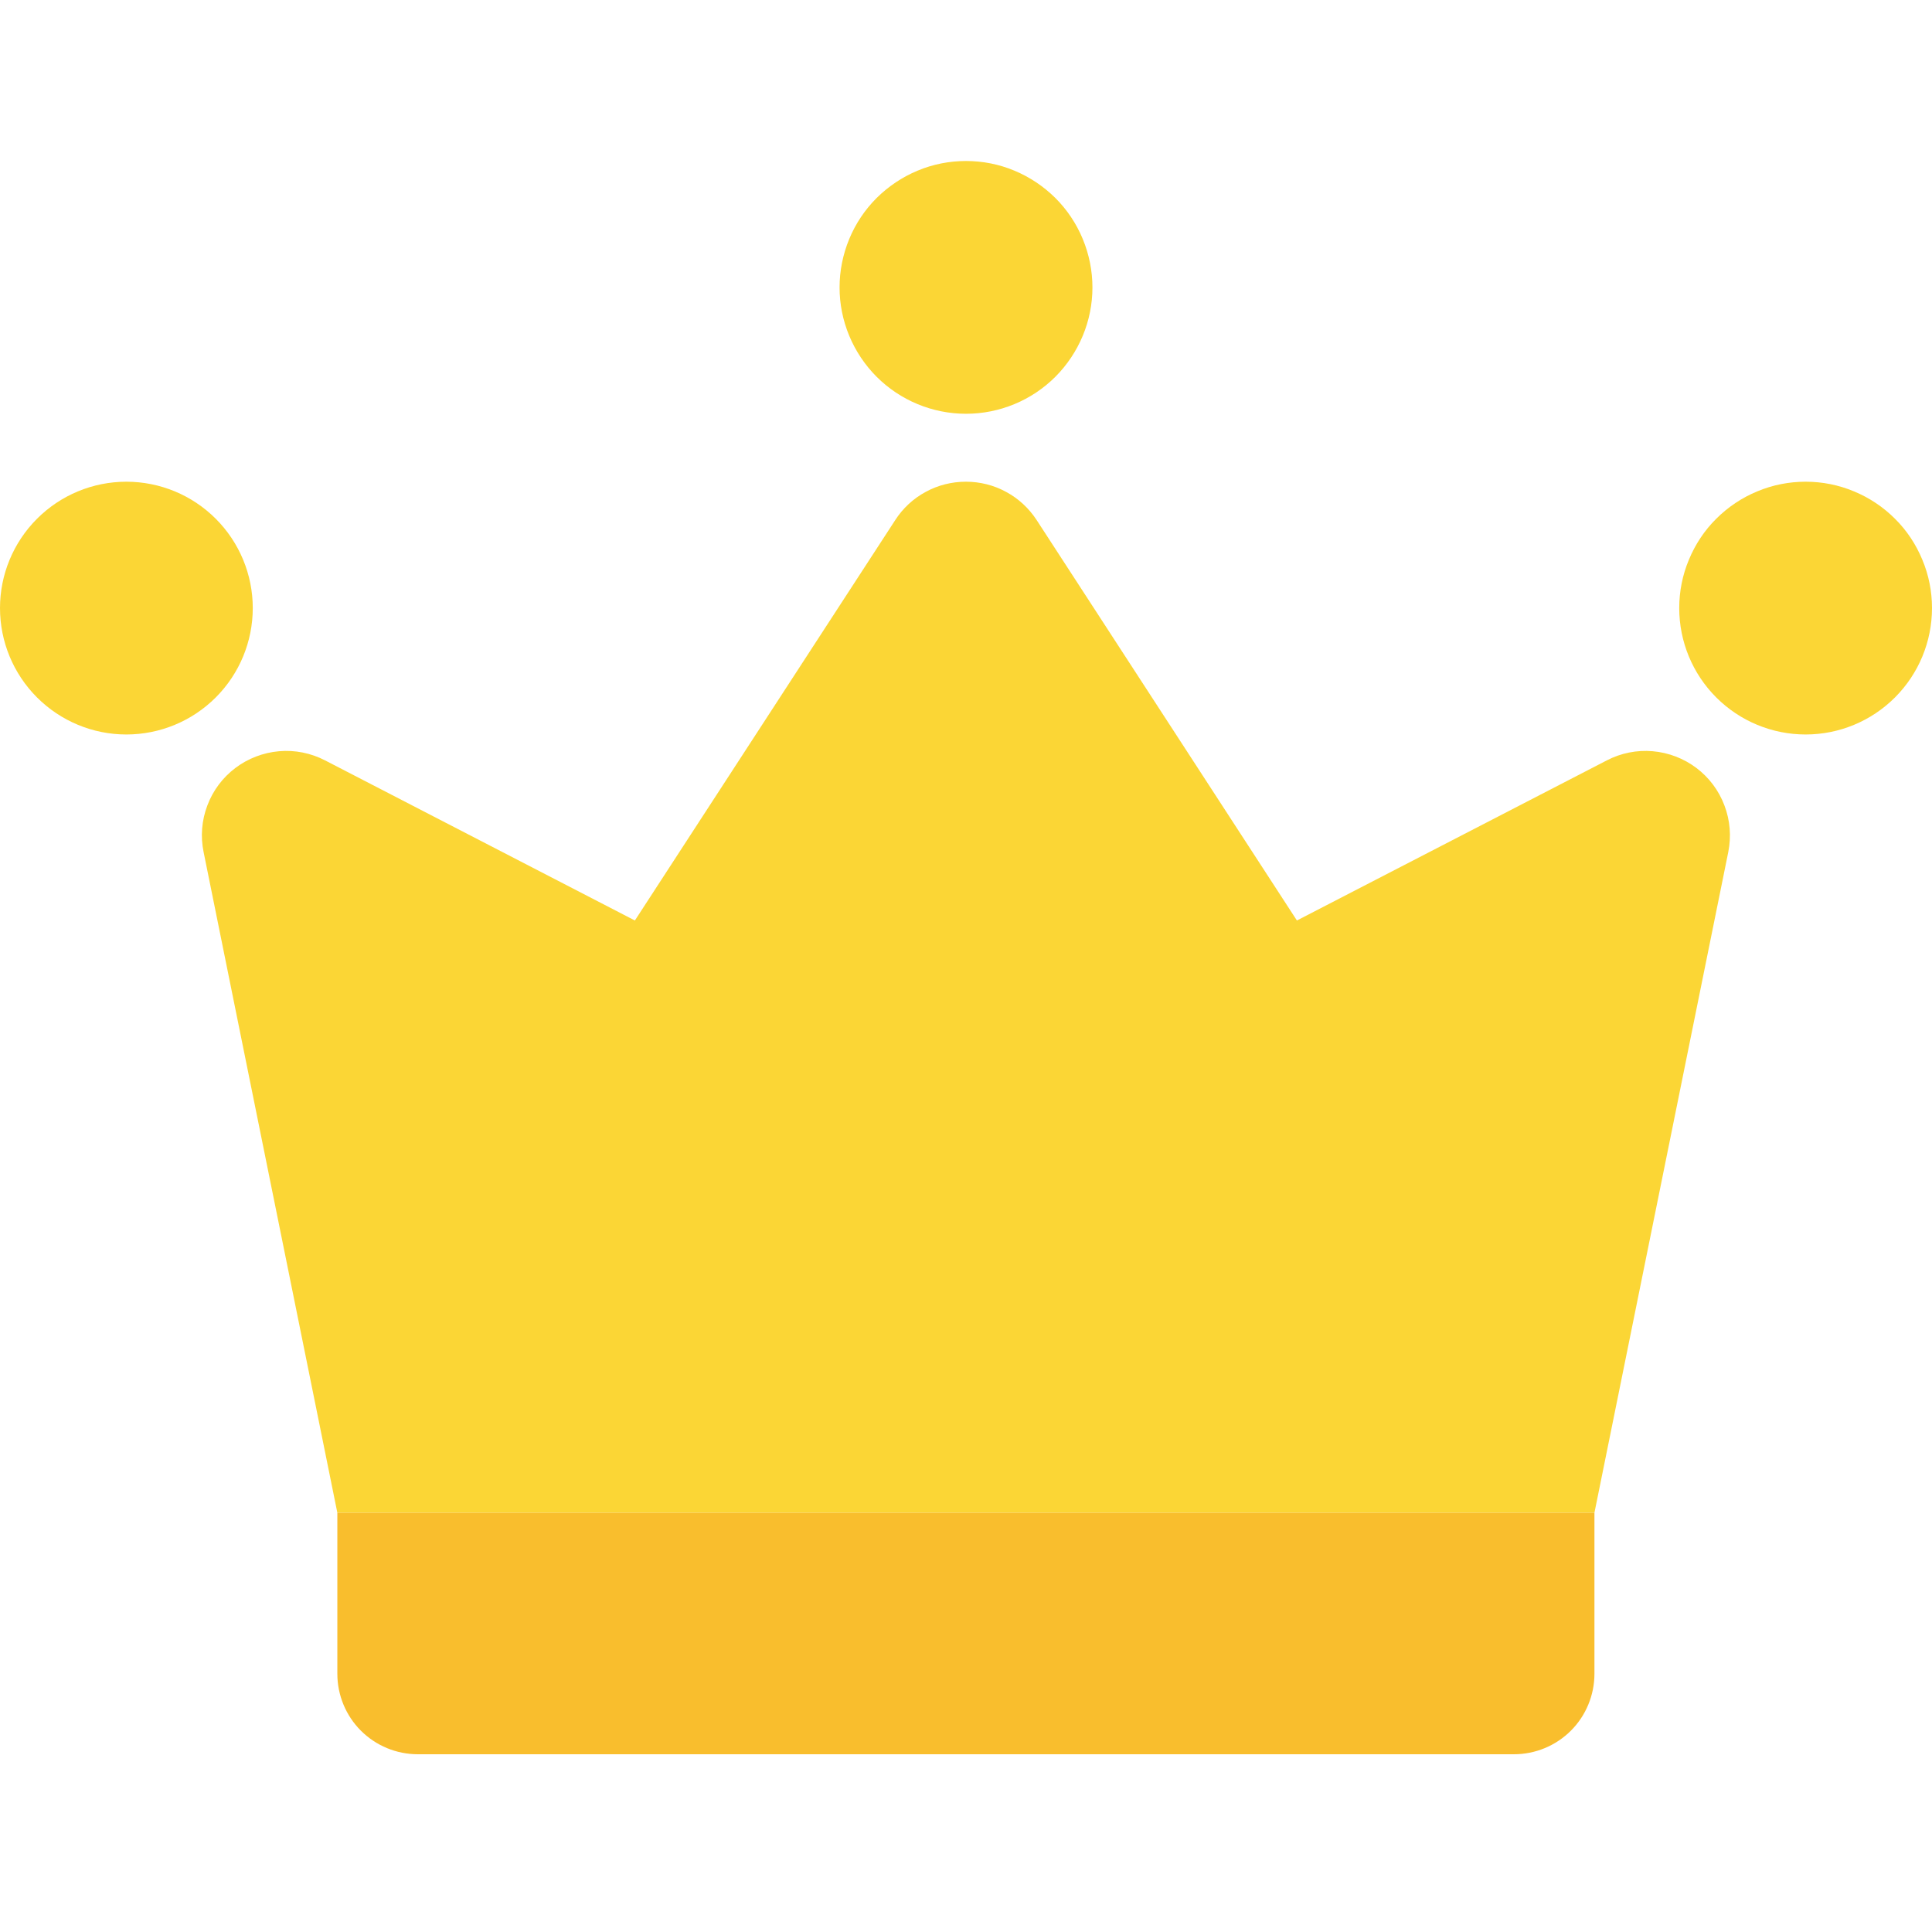
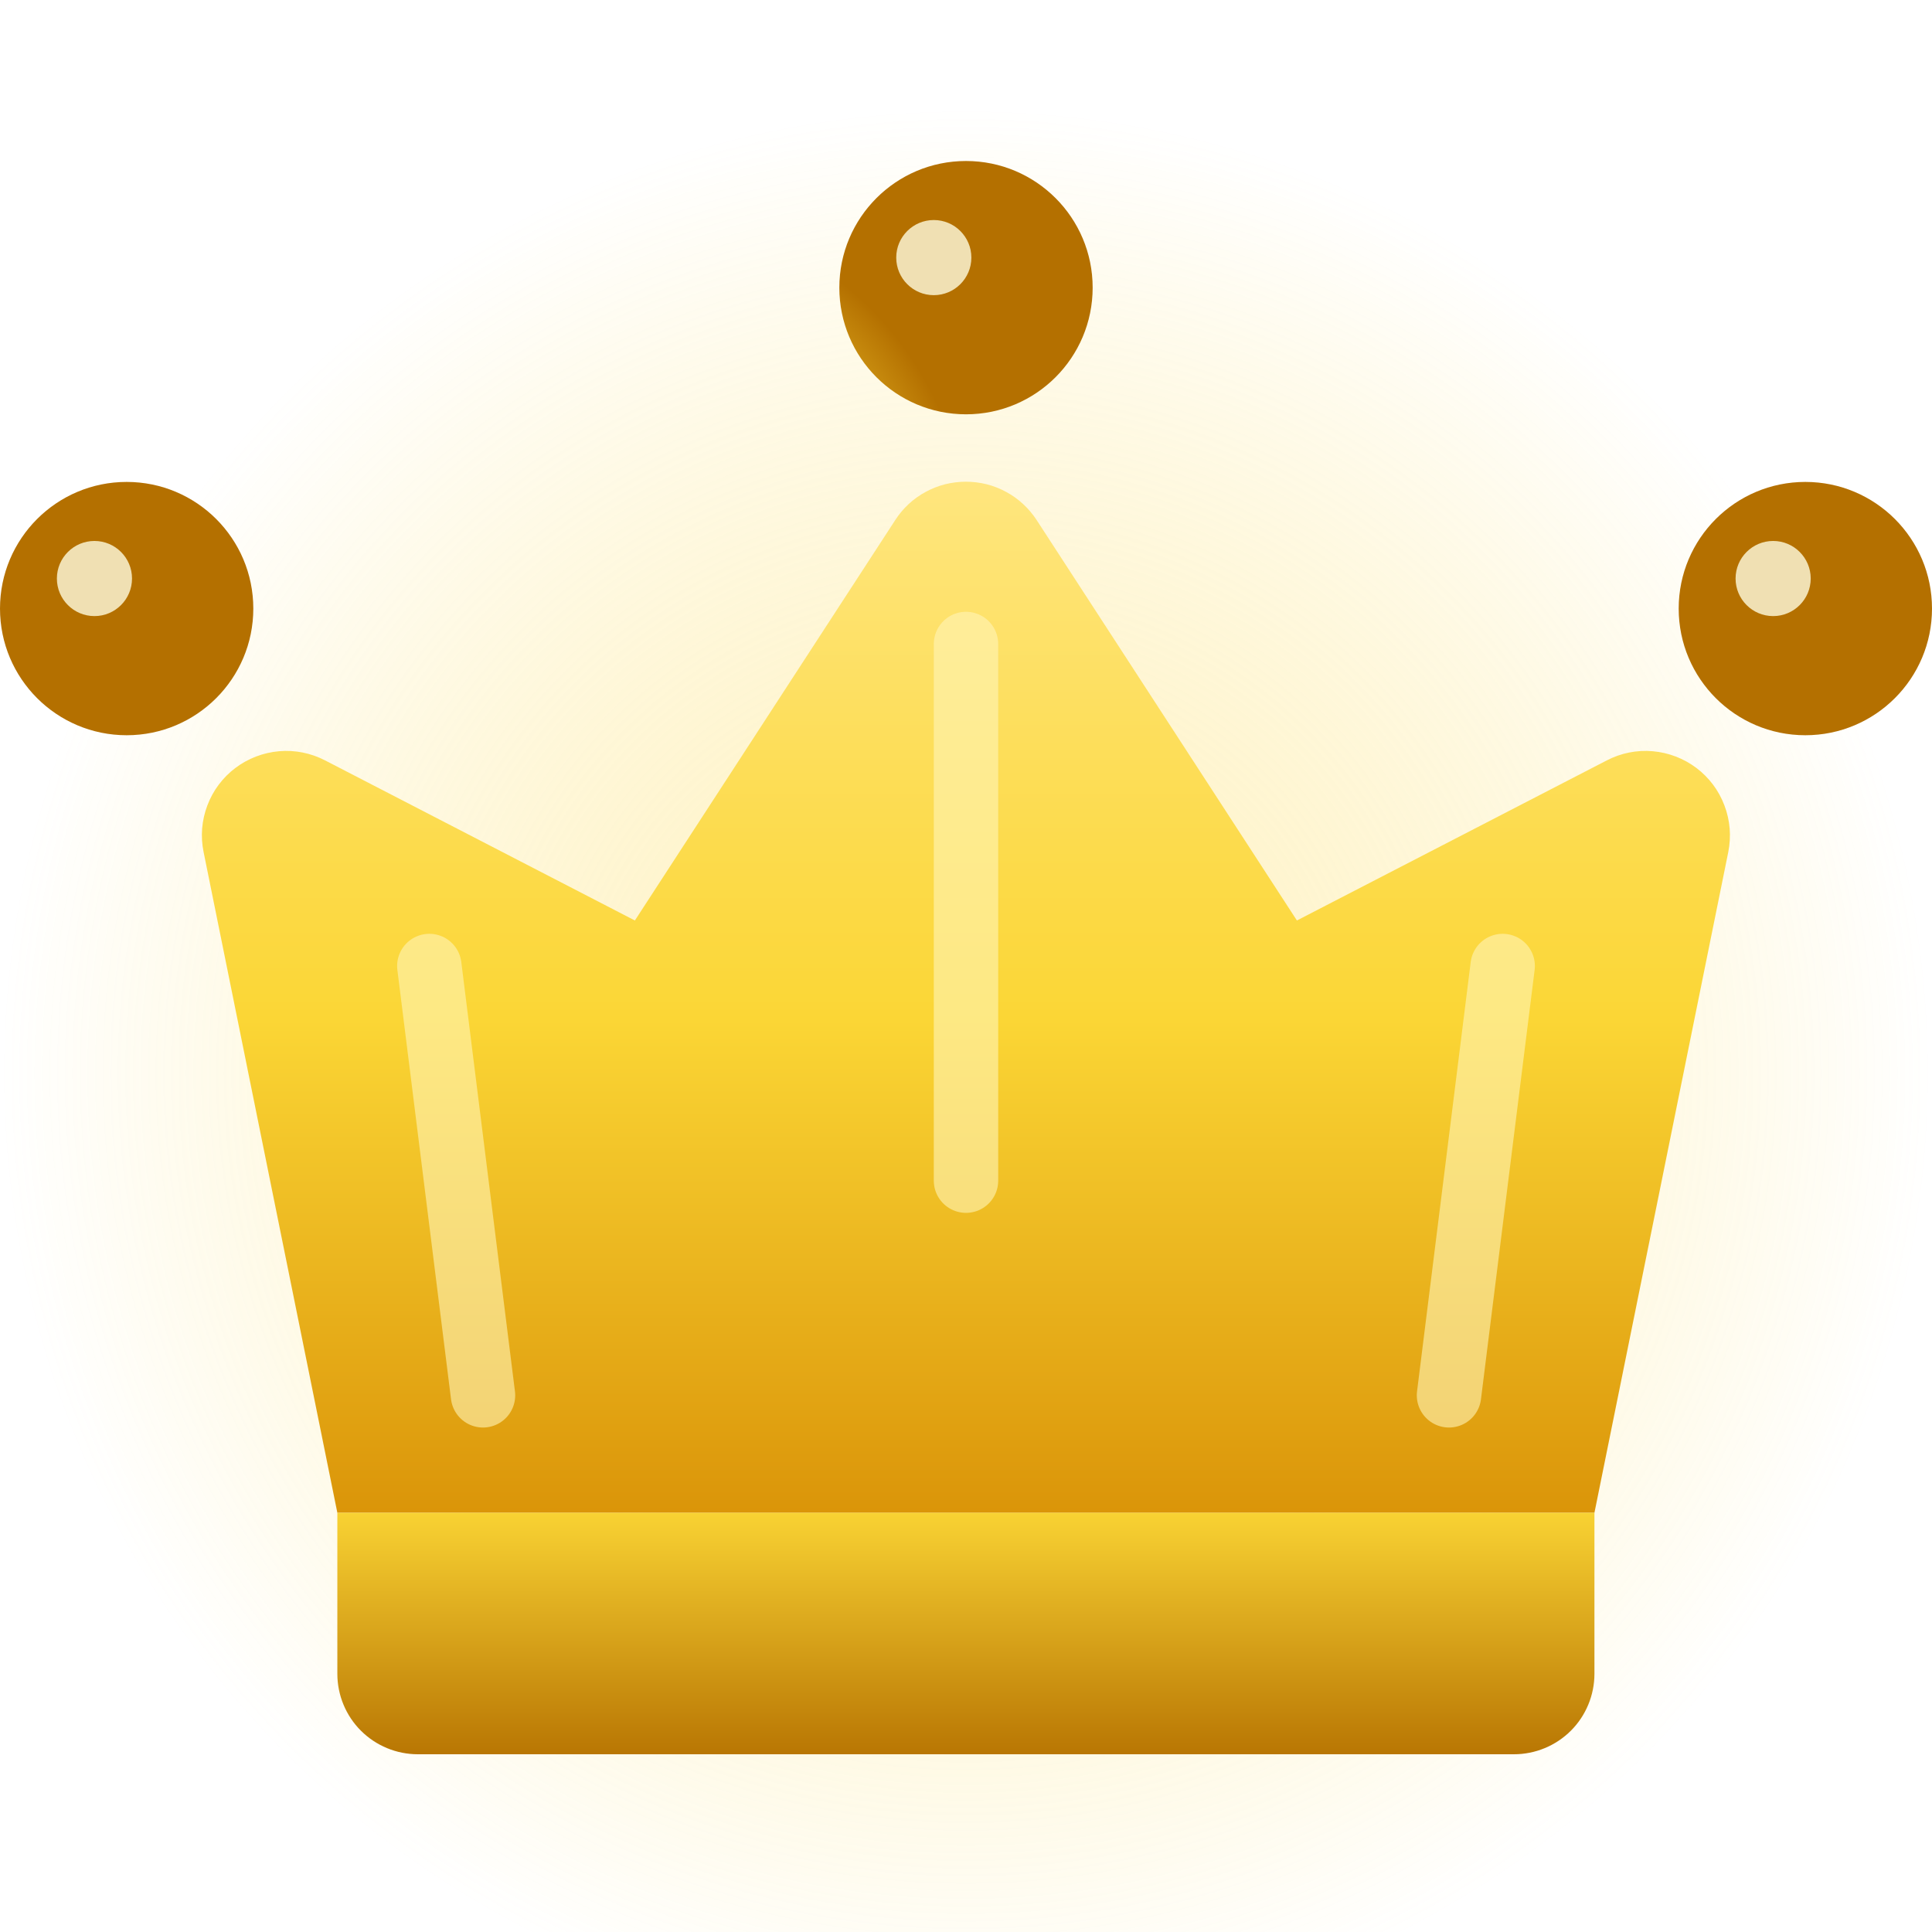
<svg xmlns="http://www.w3.org/2000/svg" width="18" height="18" viewBox="0 0 18 18" fill="none">
-   <path fill-rule="evenodd" clip-rule="evenodd" d="M12.083 8.576L9.658 4.845C9.586 4.735 9.489 4.645 9.374 4.583C9.259 4.52 9.13 4.488 8.999 4.488C8.868 4.488 8.739 4.52 8.624 4.583C8.509 4.645 8.412 4.735 8.341 4.845L5.915 8.576L3.028 7.084C2.896 7.016 2.748 6.986 2.6 6.999C2.452 7.012 2.311 7.066 2.193 7.155C2.075 7.244 1.984 7.365 1.932 7.504C1.879 7.643 1.867 7.793 1.897 7.939L3.143 14.094H14.855L16.102 7.938C16.131 7.793 16.119 7.642 16.066 7.504C16.014 7.365 15.923 7.244 15.805 7.155C15.687 7.066 15.546 7.012 15.398 6.999C15.251 6.986 15.102 7.016 14.971 7.084L12.083 8.576Z" fill="#FBD635" />
-   <path fill-rule="evenodd" clip-rule="evenodd" d="M14.105 16.344H3.893C3.694 16.344 3.503 16.265 3.362 16.124C3.222 15.984 3.143 15.793 3.143 15.594V14.094H14.855V15.594C14.855 15.793 14.776 15.984 14.636 16.124C14.495 16.265 14.304 16.344 14.105 16.344Z" fill="#F9BE2D" />
-   <path fill-rule="evenodd" clip-rule="evenodd" d="M10.178 2.678C10.178 2.523 10.147 2.37 10.088 2.227C10.029 2.084 9.942 1.954 9.833 1.845C9.723 1.736 9.593 1.649 9.451 1.59C9.308 1.53 9.155 1.5 9 1.5C8.845 1.5 8.692 1.53 8.549 1.59C8.407 1.649 8.277 1.736 8.167 1.845C8.058 1.954 7.971 2.084 7.912 2.227C7.853 2.37 7.822 2.523 7.822 2.678C7.822 2.99 7.947 3.289 8.167 3.51C8.388 3.731 8.688 3.855 9 3.855C9.312 3.855 9.612 3.731 9.833 3.51C10.053 3.289 10.178 2.99 10.178 2.678ZM18 5.665C18 5.511 17.97 5.358 17.91 5.215C17.851 5.072 17.765 4.942 17.655 4.833C17.546 4.724 17.416 4.637 17.273 4.578C17.13 4.518 16.977 4.488 16.823 4.488C16.668 4.488 16.515 4.518 16.372 4.578C16.229 4.637 16.099 4.724 15.99 4.833C15.88 4.942 15.794 5.072 15.735 5.215C15.675 5.358 15.645 5.511 15.645 5.665C15.645 5.978 15.769 6.277 15.99 6.498C16.211 6.719 16.51 6.843 16.823 6.843C17.135 6.843 17.434 6.719 17.655 6.498C17.876 6.277 18 5.978 18 5.665ZM0 5.665C0 5.353 0.124 5.054 0.345 4.833C0.566 4.612 0.865 4.488 1.177 4.488C1.49 4.488 1.789 4.612 2.01 4.833C2.231 5.054 2.355 5.353 2.355 5.665C2.355 5.978 2.231 6.277 2.01 6.498C1.789 6.719 1.49 6.843 1.177 6.843C0.865 6.843 0.566 6.719 0.345 6.498C0.124 6.277 0 5.978 0 5.665Z" fill="#FBD635" />
+   <defs>
+     <radialGradient id="crown-glow" cx="9" cy="10" r="9" gradientUnits="userSpaceOnUse">
+       <stop stop-color="#FFE485" stop-opacity="0.5" />
+       <stop offset="1" stop-color="#FBD635" stop-opacity="0" />
+     </radialGradient>
+     <linearGradient id="crown-body-grad" x1="9" y1="4" x2="9" y2="15" gradientUnits="userSpaceOnUse">
+       <stop stop-color="#FFE785" />
+       <stop offset="0.5" stop-color="#FBD635" />
+       <stop offset="1" stop-color="#D48800" />
+     </linearGradient>
+     <linearGradient id="crown-base-grad" x1="9" y1="14" x2="9" y2="16.5" gradientUnits="userSpaceOnUse">
+       <stop stop-color="#FBD635" />
+       <stop offset="1" stop-color="#B47000" />
+     </linearGradient>
+     <radialGradient id="crown-gem" cx="6" cy="5" r="3" gradientUnits="userSpaceOnUse">
+       <stop stop-color="#FFE785" />
+       <stop offset="0.5" stop-color="#FBD635" />
+       <stop offset="1" stop-color="#B47000" />
+     </radialGradient>
+   </defs>
+   <circle cx="9" cy="10" r="9" fill="url(#crown-glow)" />
+   <path fill-rule="evenodd" clip-rule="evenodd" d="M12.083 8.576L9.658 4.845C9.586 4.735 9.489 4.645 9.374 4.583C9.259 4.52 9.13 4.488 8.999 4.488C8.868 4.488 8.739 4.52 8.624 4.583C8.509 4.645 8.412 4.735 8.341 4.845L5.915 8.576L3.028 7.084C2.896 7.016 2.748 6.986 2.6 6.999C2.452 7.012 2.311 7.066 2.193 7.155C2.075 7.244 1.984 7.365 1.932 7.504C1.879 7.643 1.867 7.793 1.897 7.939L3.143 14.094H14.855L16.102 7.938C16.131 7.793 16.119 7.642 16.066 7.504C16.014 7.365 15.923 7.244 15.805 7.155C15.687 7.066 15.546 7.012 15.398 6.999C15.251 6.986 15.102 7.016 14.971 7.084L12.083 8.576Z" fill="url(#crown-body-grad)" />
+   <path d="M4 9L4.5 13" stroke="#FFF5B8" stroke-width="0.6" opacity="0.6" stroke-linecap="round" />
+   <path d="M9 6L9 11" stroke="#FFF5B8" stroke-width="0.6" opacity="0.6" stroke-linecap="round" />
+   <path d="M14 9L13.5 13" stroke="#FFF5B8" stroke-width="0.6" opacity="0.6" stroke-linecap="round" />
+   <path fill-rule="evenodd" clip-rule="evenodd" d="M14.105 16.344H3.893C3.694 16.344 3.503 16.265 3.362 16.124C3.222 15.984 3.143 15.793 3.143 15.594V14.094H14.855V15.594C14.855 15.793 14.776 15.984 14.636 16.124C14.495 16.265 14.304 16.344 14.105 16.344Z" fill="url(#crown-base-grad)" />
+   <circle cx="9" cy="2.68" r="1.18" fill="url(#crown-gem)" />
+   <circle cx="8.7" cy="2.4" r="0.35" fill="#FFFDE0" opacity="0.8" />
+   <circle cx="16.82" cy="5.67" r="1.18" fill="url(#crown-gem)" />
+   <circle cx="16.52" cy="5.39" r="0.35" fill="#FFFDE0" opacity="0.8" />
+   <circle cx="1.18" cy="5.67" r="1.18" fill="url(#crown-gem)" />
+   <circle cx="0.88" cy="5.39" r="0.35" fill="#FFFDE0" opacity="0.8" />
</svg>
